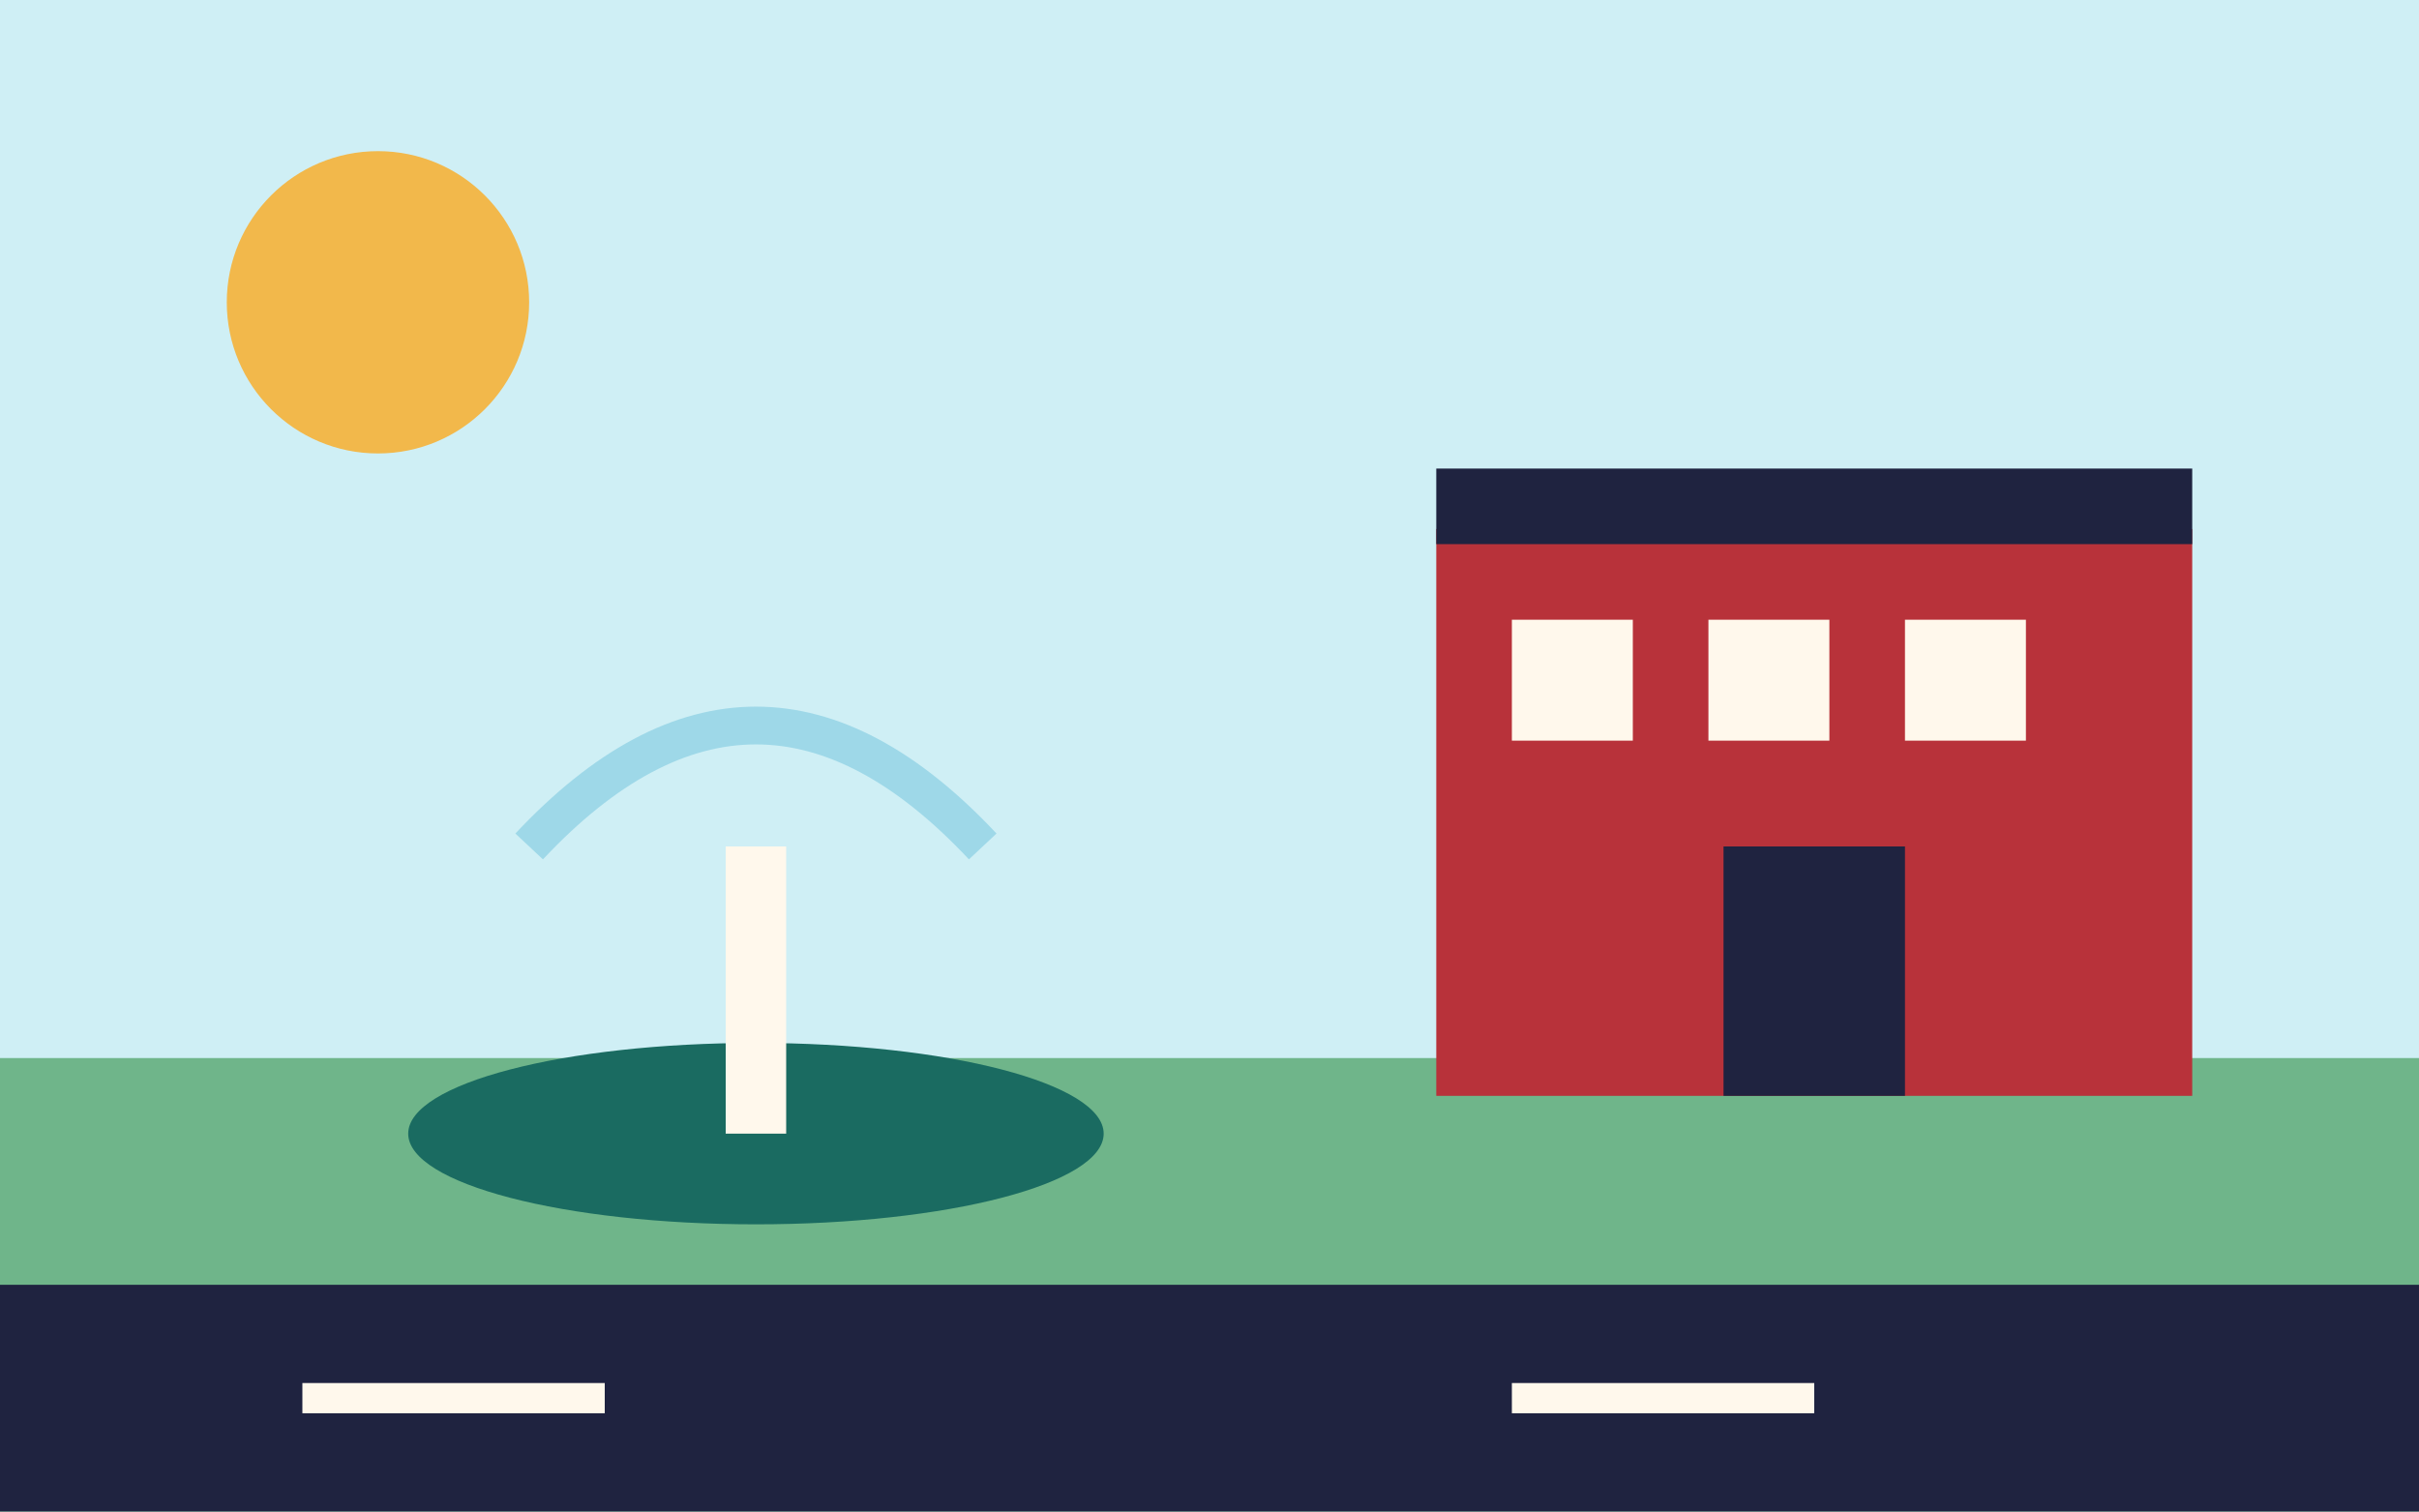
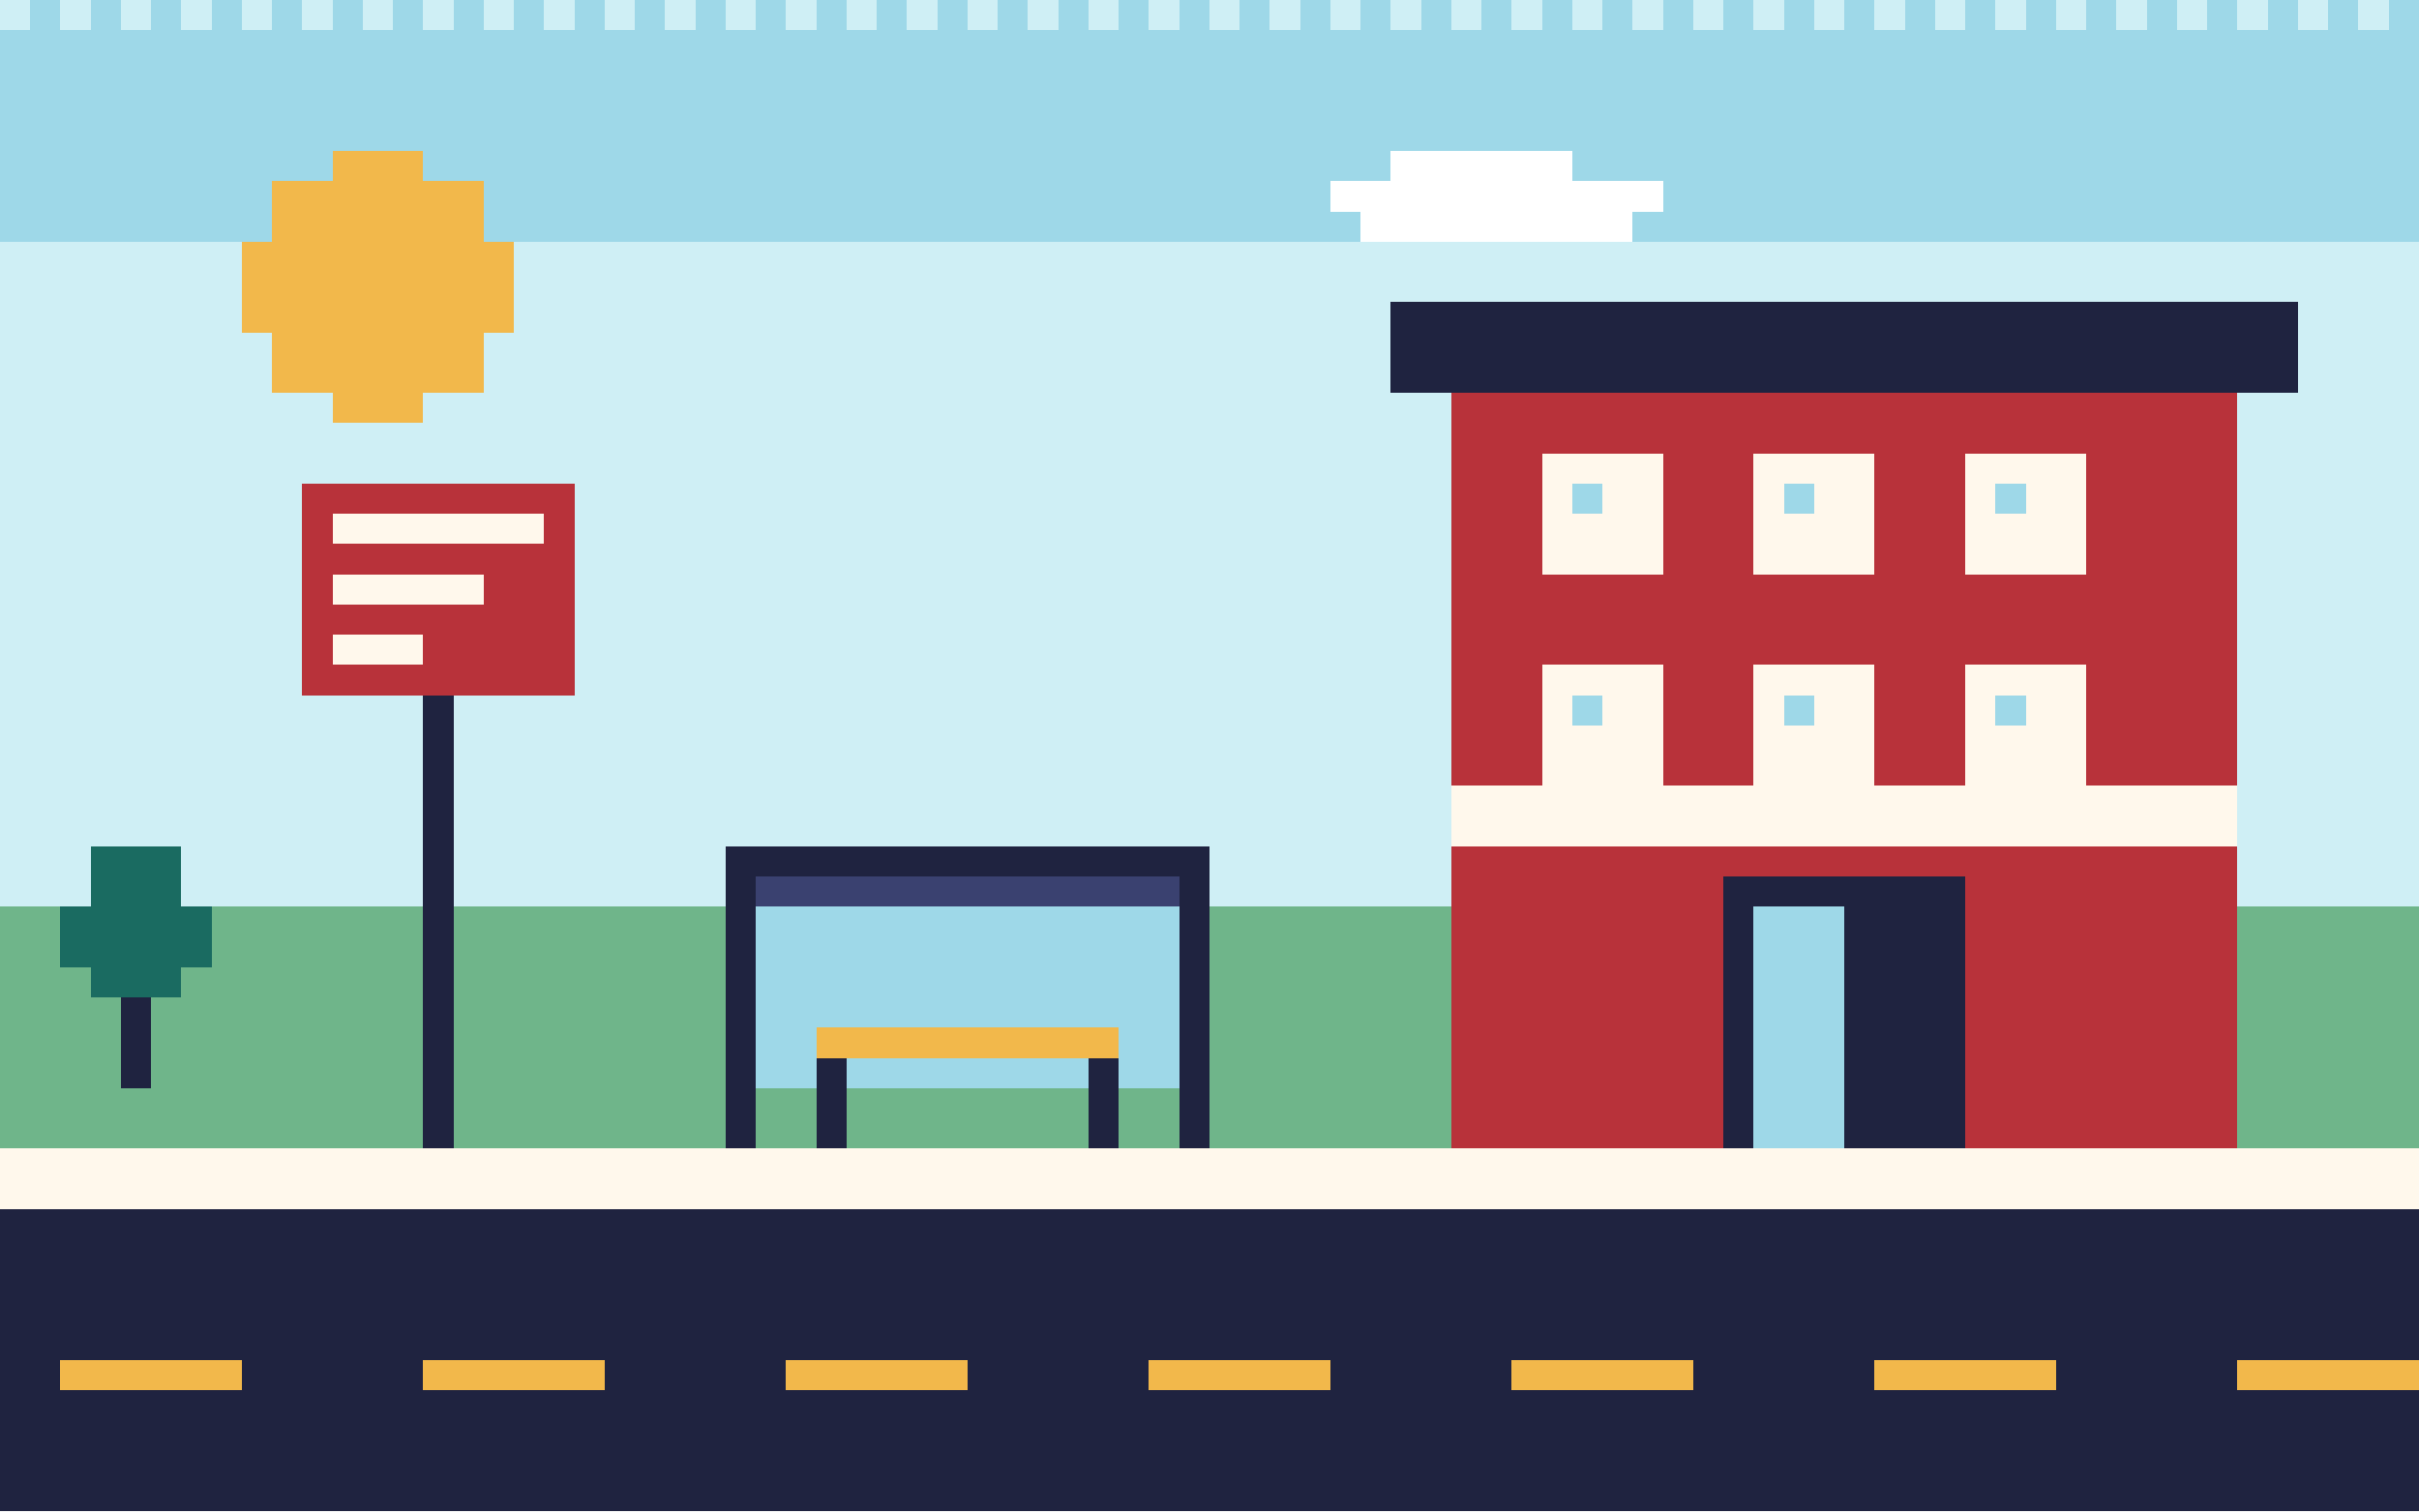
- <svg xmlns="http://www.w3.org/2000/svg" viewBox="0 0 320 200" width="320" height="200" role="img" aria-labelledby="t">
-   <rect width="320" height="200" fill="#CFEFF5" />
-   <circle cx="50" cy="40" r="20" fill="#F2B84B" />
-   <rect y="140" width="320" height="60" fill="#6FB58A" />
-   <rect x="190" y="70" width="100" height="75" fill="#B8323A" />
-   <rect x="190" y="62" width="100" height="10" fill="#1F2340" />
+ <svg xmlns="http://www.w3.org/2000/svg" viewBox="0 0 80 50" width="320" height="200" shape-rendering="crispEdges" role="img" aria-labelledby="t">
+   <rect width="80" height="50" fill="#CFEFF5" />
+   <g fill="#9ED8E8">
+     <rect x="1" y="0" width="1" height="1" />
+     <rect x="3" y="0" width="1" height="1" />
+     <rect x="5" y="0" width="1" height="1" />
+     <rect x="7" y="0" width="1" height="1" />
+     <rect x="9" y="0" width="1" height="1" />
+     <rect x="11" y="0" width="1" height="1" />
+     <rect x="13" y="0" width="1" height="1" />
+     <rect x="15" y="0" width="1" height="1" />
+     <rect x="17" y="0" width="1" height="1" />
+     <rect x="19" y="0" width="1" height="1" />
+     <rect x="21" y="0" width="1" height="1" />
+     <rect x="23" y="0" width="1" height="1" />
+     <rect x="25" y="0" width="1" height="1" />
+     <rect x="27" y="0" width="1" height="1" />
+     <rect x="29" y="0" width="1" height="1" />
+     <rect x="31" y="0" width="1" height="1" />
+     <rect x="33" y="0" width="1" height="1" />
+     <rect x="35" y="0" width="1" height="1" />
+     <rect x="37" y="0" width="1" height="1" />
+     <rect x="39" y="0" width="1" height="1" />
+     <rect x="41" y="0" width="1" height="1" />
+     <rect x="43" y="0" width="1" height="1" />
+     <rect x="45" y="0" width="1" height="1" />
+     <rect x="47" y="0" width="1" height="1" />
+     <rect x="49" y="0" width="1" height="1" />
+     <rect x="51" y="0" width="1" height="1" />
+     <rect x="53" y="0" width="1" height="1" />
+     <rect x="55" y="0" width="1" height="1" />
+     <rect x="57" y="0" width="1" height="1" />
+     <rect x="59" y="0" width="1" height="1" />
+     <rect x="61" y="0" width="1" height="1" />
+     <rect x="63" y="0" width="1" height="1" />
+     <rect x="65" y="0" width="1" height="1" />
+     <rect x="67" y="0" width="1" height="1" />
+     <rect x="69" y="0" width="1" height="1" />
+     <rect x="71" y="0" width="1" height="1" />
+     <rect x="73" y="0" width="1" height="1" />
+     <rect x="75" y="0" width="1" height="1" />
+     <rect x="77" y="0" width="1" height="1" />
+     <rect x="79" y="0" width="1" height="1" />
+     <rect x="0" y="1" width="80" height="1" />
+     <rect x="0" y="2" width="80" height="1" />
+     <rect x="0" y="3" width="80" height="1" />
+     <rect x="0" y="4" width="80" height="1" />
+     <rect x="0" y="5" width="11" height="1" />
+     <rect x="14" y="5" width="32" height="1" />
+     <rect x="52" y="5" width="28" height="1" />
+     <rect x="0" y="6" width="9" height="1" />
+     <rect x="16" y="6" width="28" height="1" />
+     <rect x="55" y="6" width="25" height="1" />
+     <rect x="0" y="7" width="9" height="1" />
+     <rect x="16" y="7" width="29" height="1" />
+     <rect x="54" y="7" width="26" height="1" />
+     <rect x="52" y="16" width="1" height="1" />
+     <rect x="59" y="16" width="1" height="1" />
+     <rect x="66" y="16" width="1" height="1" />
+     <rect x="52" y="23" width="1" height="1" />
+     <rect x="59" y="23" width="1" height="1" />
+     <rect x="66" y="23" width="1" height="1" />
+     <rect x="25" y="30" width="14" height="1" />
+     <rect x="58" y="30" width="3" height="1" />
+     <rect x="25" y="31" width="14" height="1" />
+     <rect x="58" y="31" width="3" height="1" />
+     <rect x="25" y="32" width="14" height="1" />
+     <rect x="58" y="32" width="3" height="1" />
+     <rect x="25" y="33" width="14" height="1" />
+     <rect x="58" y="33" width="3" height="1" />
+     <rect x="25" y="34" width="2" height="1" />
+     <rect x="37" y="34" width="2" height="1" />
+     <rect x="58" y="34" width="3" height="1" />
+     <rect x="25" y="35" width="2" height="1" />
+     <rect x="28" y="35" width="8" height="1" />
+     <rect x="37" y="35" width="2" height="1" />
+     <rect x="58" y="35" width="3" height="1" />
+     <rect x="58" y="36" width="3" height="1" />
+     <rect x="58" y="37" width="3" height="1" />
+   </g>
+   <g fill="#F2B84B">
+     <rect x="11" y="5" width="3" height="1" />
+     <rect x="9" y="6" width="7" height="1" />
+     <rect x="9" y="7" width="7" height="1" />
+     <rect x="8" y="8" width="9" height="1" />
+     <rect x="8" y="9" width="9" height="1" />
+     <rect x="8" y="10" width="9" height="1" />
+     <rect x="9" y="11" width="7" height="1" />
+     <rect x="9" y="12" width="7" height="1" />
+     <rect x="11" y="13" width="3" height="1" />
+     <rect x="27" y="34" width="10" height="1" />
+     <rect x="2" y="45" width="6" height="1" />
+     <rect x="14" y="45" width="6" height="1" />
+     <rect x="26" y="45" width="6" height="1" />
+     <rect x="38" y="45" width="6" height="1" />
+     <rect x="50" y="45" width="6" height="1" />
+     <rect x="62" y="45" width="6" height="1" />
+     <rect x="74" y="45" width="6" height="1" />
+   </g>
+   <g fill="#FFFFFF">
+     <rect x="46" y="5" width="6" height="1" />
+     <rect x="44" y="6" width="11" height="1" />
+     <rect x="45" y="7" width="9" height="1" />
+   </g>
+   <g fill="#1F2340">
+     <rect x="46" y="10" width="30" height="1" />
+     <rect x="46" y="11" width="30" height="1" />
+     <rect x="46" y="12" width="30" height="1" />
+     <rect x="14" y="23" width="1" height="1" />
+     <rect x="14" y="24" width="1" height="1" />
+     <rect x="14" y="25" width="1" height="1" />
+     <rect x="14" y="26" width="1" height="1" />
+     <rect x="14" y="27" width="1" height="1" />
+     <rect x="14" y="28" width="1" height="1" />
+     <rect x="24" y="28" width="16" height="1" />
+     <rect x="14" y="29" width="1" height="1" />
+     <rect x="24" y="29" width="1" height="1" />
+     <rect x="39" y="29" width="1" height="1" />
+     <rect x="57" y="29" width="8" height="1" />
+     <rect x="14" y="30" width="1" height="1" />
+     <rect x="24" y="30" width="1" height="1" />
+     <rect x="39" y="30" width="1" height="1" />
+     <rect x="57" y="30" width="1" height="1" />
+     <rect x="61" y="30" width="4" height="1" />
+     <rect x="14" y="31" width="1" height="1" />
+     <rect x="24" y="31" width="1" height="1" />
+     <rect x="39" y="31" width="1" height="1" />
+     <rect x="57" y="31" width="1" height="1" />
+     <rect x="61" y="31" width="4" height="1" />
+     <rect x="14" y="32" width="1" height="1" />
+     <rect x="24" y="32" width="1" height="1" />
+     <rect x="39" y="32" width="1" height="1" />
+     <rect x="57" y="32" width="1" height="1" />
+     <rect x="61" y="32" width="4" height="1" />
+     <rect x="4" y="33" width="1" height="1" />
+     <rect x="14" y="33" width="1" height="1" />
+     <rect x="24" y="33" width="1" height="1" />
+     <rect x="39" y="33" width="1" height="1" />
+     <rect x="57" y="33" width="1" height="1" />
+     <rect x="61" y="33" width="4" height="1" />
+     <rect x="4" y="34" width="1" height="1" />
+     <rect x="14" y="34" width="1" height="1" />
+     <rect x="24" y="34" width="1" height="1" />
+     <rect x="39" y="34" width="1" height="1" />
+     <rect x="57" y="34" width="1" height="1" />
+     <rect x="61" y="34" width="4" height="1" />
+     <rect x="4" y="35" width="1" height="1" />
+     <rect x="14" y="35" width="1" height="1" />
+     <rect x="24" y="35" width="1" height="1" />
+     <rect x="27" y="35" width="1" height="1" />
+     <rect x="36" y="35" width="1" height="1" />
+     <rect x="39" y="35" width="1" height="1" />
+     <rect x="57" y="35" width="1" height="1" />
+     <rect x="61" y="35" width="4" height="1" />
+     <rect x="14" y="36" width="1" height="1" />
+     <rect x="24" y="36" width="1" height="1" />
+     <rect x="27" y="36" width="1" height="1" />
+     <rect x="36" y="36" width="1" height="1" />
+     <rect x="39" y="36" width="1" height="1" />
+     <rect x="57" y="36" width="1" height="1" />
+     <rect x="61" y="36" width="4" height="1" />
+     <rect x="14" y="37" width="1" height="1" />
+     <rect x="24" y="37" width="1" height="1" />
+     <rect x="27" y="37" width="1" height="1" />
+     <rect x="36" y="37" width="1" height="1" />
+     <rect x="39" y="37" width="1" height="1" />
+     <rect x="57" y="37" width="1" height="1" />
+     <rect x="61" y="37" width="4" height="1" />
+     <rect x="0" y="40" width="80" height="1" />
+     <rect x="0" y="41" width="80" height="1" />
+     <rect x="0" y="42" width="80" height="1" />
+     <rect x="0" y="43" width="80" height="1" />
+     <rect x="0" y="44" width="80" height="1" />
+     <rect x="0" y="45" width="2" height="1" />
+     <rect x="8" y="45" width="6" height="1" />
+     <rect x="20" y="45" width="6" height="1" />
+     <rect x="32" y="45" width="6" height="1" />
+     <rect x="44" y="45" width="6" height="1" />
+     <rect x="56" y="45" width="6" height="1" />
+     <rect x="68" y="45" width="6" height="1" />
+     <rect x="0" y="46" width="80" height="1" />
+     <rect x="0" y="47" width="80" height="1" />
+     <rect x="0" y="48" width="80" height="1" />
+     <rect x="0" y="49" width="80" height="1" />
+   </g>
+   <g fill="#B8323A">
+     <rect x="48" y="13" width="26" height="1" />
+     <rect x="48" y="14" width="26" height="1" />
+     <rect x="48" y="15" width="3" height="1" />
+     <rect x="55" y="15" width="3" height="1" />
+     <rect x="62" y="15" width="3" height="1" />
+     <rect x="69" y="15" width="5" height="1" />
+     <rect x="10" y="16" width="9" height="1" />
+     <rect x="48" y="16" width="3" height="1" />
+     <rect x="55" y="16" width="3" height="1" />
+     <rect x="62" y="16" width="3" height="1" />
+     <rect x="69" y="16" width="5" height="1" />
+     <rect x="10" y="17" width="1" height="1" />
+     <rect x="18" y="17" width="1" height="1" />
+     <rect x="48" y="17" width="3" height="1" />
+     <rect x="55" y="17" width="3" height="1" />
+     <rect x="62" y="17" width="3" height="1" />
+     <rect x="69" y="17" width="5" height="1" />
+     <rect x="10" y="18" width="9" height="1" />
+     <rect x="48" y="18" width="3" height="1" />
+     <rect x="55" y="18" width="3" height="1" />
+     <rect x="62" y="18" width="3" height="1" />
+     <rect x="69" y="18" width="5" height="1" />
+     <rect x="10" y="19" width="1" height="1" />
+     <rect x="16" y="19" width="3" height="1" />
+     <rect x="48" y="19" width="26" height="1" />
+     <rect x="10" y="20" width="9" height="1" />
+     <rect x="48" y="20" width="26" height="1" />
+     <rect x="10" y="21" width="1" height="1" />
+     <rect x="14" y="21" width="5" height="1" />
+     <rect x="48" y="21" width="26" height="1" />
+     <rect x="10" y="22" width="9" height="1" />
+     <rect x="48" y="22" width="3" height="1" />
+     <rect x="55" y="22" width="3" height="1" />
+     <rect x="62" y="22" width="3" height="1" />
+     <rect x="69" y="22" width="5" height="1" />
+     <rect x="48" y="23" width="3" height="1" />
+     <rect x="55" y="23" width="3" height="1" />
+     <rect x="62" y="23" width="3" height="1" />
+     <rect x="69" y="23" width="5" height="1" />
+     <rect x="48" y="24" width="3" height="1" />
+     <rect x="55" y="24" width="3" height="1" />
+     <rect x="62" y="24" width="3" height="1" />
+     <rect x="69" y="24" width="5" height="1" />
+     <rect x="48" y="25" width="3" height="1" />
+     <rect x="55" y="25" width="3" height="1" />
+     <rect x="62" y="25" width="3" height="1" />
+     <rect x="69" y="25" width="5" height="1" />
+     <rect x="48" y="28" width="26" height="1" />
+     <rect x="48" y="29" width="9" height="1" />
+     <rect x="65" y="29" width="9" height="1" />
+     <rect x="48" y="30" width="9" height="1" />
+     <rect x="65" y="30" width="9" height="1" />
+     <rect x="48" y="31" width="9" height="1" />
+     <rect x="65" y="31" width="9" height="1" />
+     <rect x="48" y="32" width="9" height="1" />
+     <rect x="65" y="32" width="9" height="1" />
+     <rect x="48" y="33" width="9" height="1" />
+     <rect x="65" y="33" width="9" height="1" />
+     <rect x="48" y="34" width="9" height="1" />
+     <rect x="65" y="34" width="9" height="1" />
+     <rect x="48" y="35" width="9" height="1" />
+     <rect x="65" y="35" width="9" height="1" />
+     <rect x="48" y="36" width="9" height="1" />
+     <rect x="65" y="36" width="9" height="1" />
+     <rect x="48" y="37" width="9" height="1" />
+     <rect x="65" y="37" width="9" height="1" />
+   </g>
  <g fill="#FFF8EC">
-     <rect x="200" y="82" width="16" height="16" />
-     <rect x="226" y="82" width="16" height="16" />
-     <rect x="252" y="82" width="16" height="16" />
-   </g>
-   <rect x="228" y="112" width="24" height="33" fill="#1F2340" />
-   <ellipse cx="100" cy="150" rx="46" ry="12" fill="#1A6B61" />
-   <rect x="96" y="112" width="8" height="38" fill="#FFF8EC" />
-   <path d="M70 112 Q100 80 130 112" stroke="#9ED8E8" stroke-width="5" fill="none" />
-   <rect y="170" width="320" height="30" fill="#1F2340" />
-   <rect x="40" y="183" width="40" height="4" fill="#FFF8EC" />
-   <rect x="200" y="183" width="40" height="4" fill="#FFF8EC" />
+     <rect x="51" y="15" width="4" height="1" />
+     <rect x="58" y="15" width="4" height="1" />
+     <rect x="65" y="15" width="4" height="1" />
+     <rect x="51" y="16" width="1" height="1" />
+     <rect x="53" y="16" width="2" height="1" />
+     <rect x="58" y="16" width="1" height="1" />
+     <rect x="60" y="16" width="2" height="1" />
+     <rect x="65" y="16" width="1" height="1" />
+     <rect x="67" y="16" width="2" height="1" />
+     <rect x="11" y="17" width="7" height="1" />
+     <rect x="51" y="17" width="4" height="1" />
+     <rect x="58" y="17" width="4" height="1" />
+     <rect x="65" y="17" width="4" height="1" />
+     <rect x="51" y="18" width="4" height="1" />
+     <rect x="58" y="18" width="4" height="1" />
+     <rect x="65" y="18" width="4" height="1" />
+     <rect x="11" y="19" width="5" height="1" />
+     <rect x="11" y="21" width="3" height="1" />
+     <rect x="51" y="22" width="4" height="1" />
+     <rect x="58" y="22" width="4" height="1" />
+     <rect x="65" y="22" width="4" height="1" />
+     <rect x="51" y="23" width="1" height="1" />
+     <rect x="53" y="23" width="2" height="1" />
+     <rect x="58" y="23" width="1" height="1" />
+     <rect x="60" y="23" width="2" height="1" />
+     <rect x="65" y="23" width="1" height="1" />
+     <rect x="67" y="23" width="2" height="1" />
+     <rect x="51" y="24" width="4" height="1" />
+     <rect x="58" y="24" width="4" height="1" />
+     <rect x="65" y="24" width="4" height="1" />
+     <rect x="51" y="25" width="4" height="1" />
+     <rect x="58" y="25" width="4" height="1" />
+     <rect x="65" y="25" width="4" height="1" />
+     <rect x="48" y="26" width="26" height="1" />
+     <rect x="48" y="27" width="26" height="1" />
+     <rect x="0" y="38" width="80" height="1" />
+     <rect x="0" y="39" width="80" height="1" />
+   </g>
+   <g fill="#1A6B61">
+     <rect x="3" y="28" width="3" height="1" />
+     <rect x="3" y="29" width="3" height="1" />
+     <rect x="2" y="30" width="5" height="1" />
+     <rect x="2" y="31" width="5" height="1" />
+     <rect x="3" y="32" width="3" height="1" />
+   </g>
+   <g fill="#3A4170">
+     <rect x="25" y="29" width="14" height="1" />
+   </g>
+   <g fill="#6FB58A">
+     <rect x="0" y="30" width="2" height="1" />
+     <rect x="7" y="30" width="7" height="1" />
+     <rect x="15" y="30" width="9" height="1" />
+     <rect x="40" y="30" width="8" height="1" />
+     <rect x="74" y="30" width="6" height="1" />
+     <rect x="0" y="31" width="2" height="1" />
+     <rect x="7" y="31" width="7" height="1" />
+     <rect x="15" y="31" width="9" height="1" />
+     <rect x="40" y="31" width="8" height="1" />
+     <rect x="74" y="31" width="6" height="1" />
+     <rect x="0" y="32" width="3" height="1" />
+     <rect x="6" y="32" width="8" height="1" />
+     <rect x="15" y="32" width="9" height="1" />
+     <rect x="40" y="32" width="8" height="1" />
+     <rect x="74" y="32" width="6" height="1" />
+     <rect x="0" y="33" width="4" height="1" />
+     <rect x="5" y="33" width="9" height="1" />
+     <rect x="15" y="33" width="9" height="1" />
+     <rect x="40" y="33" width="8" height="1" />
+     <rect x="74" y="33" width="6" height="1" />
+     <rect x="0" y="34" width="4" height="1" />
+     <rect x="5" y="34" width="9" height="1" />
+     <rect x="15" y="34" width="9" height="1" />
+     <rect x="40" y="34" width="8" height="1" />
+     <rect x="74" y="34" width="6" height="1" />
+     <rect x="0" y="35" width="4" height="1" />
+     <rect x="5" y="35" width="9" height="1" />
+     <rect x="15" y="35" width="9" height="1" />
+     <rect x="40" y="35" width="8" height="1" />
+     <rect x="74" y="35" width="6" height="1" />
+     <rect x="0" y="36" width="14" height="1" />
+     <rect x="15" y="36" width="9" height="1" />
+     <rect x="25" y="36" width="2" height="1" />
+     <rect x="28" y="36" width="8" height="1" />
+     <rect x="37" y="36" width="2" height="1" />
+     <rect x="40" y="36" width="8" height="1" />
+     <rect x="74" y="36" width="6" height="1" />
+     <rect x="0" y="37" width="14" height="1" />
+     <rect x="15" y="37" width="9" height="1" />
+     <rect x="25" y="37" width="2" height="1" />
+     <rect x="28" y="37" width="8" height="1" />
+     <rect x="37" y="37" width="2" height="1" />
+     <rect x="40" y="37" width="8" height="1" />
+     <rect x="74" y="37" width="6" height="1" />
+   </g>
</svg>
